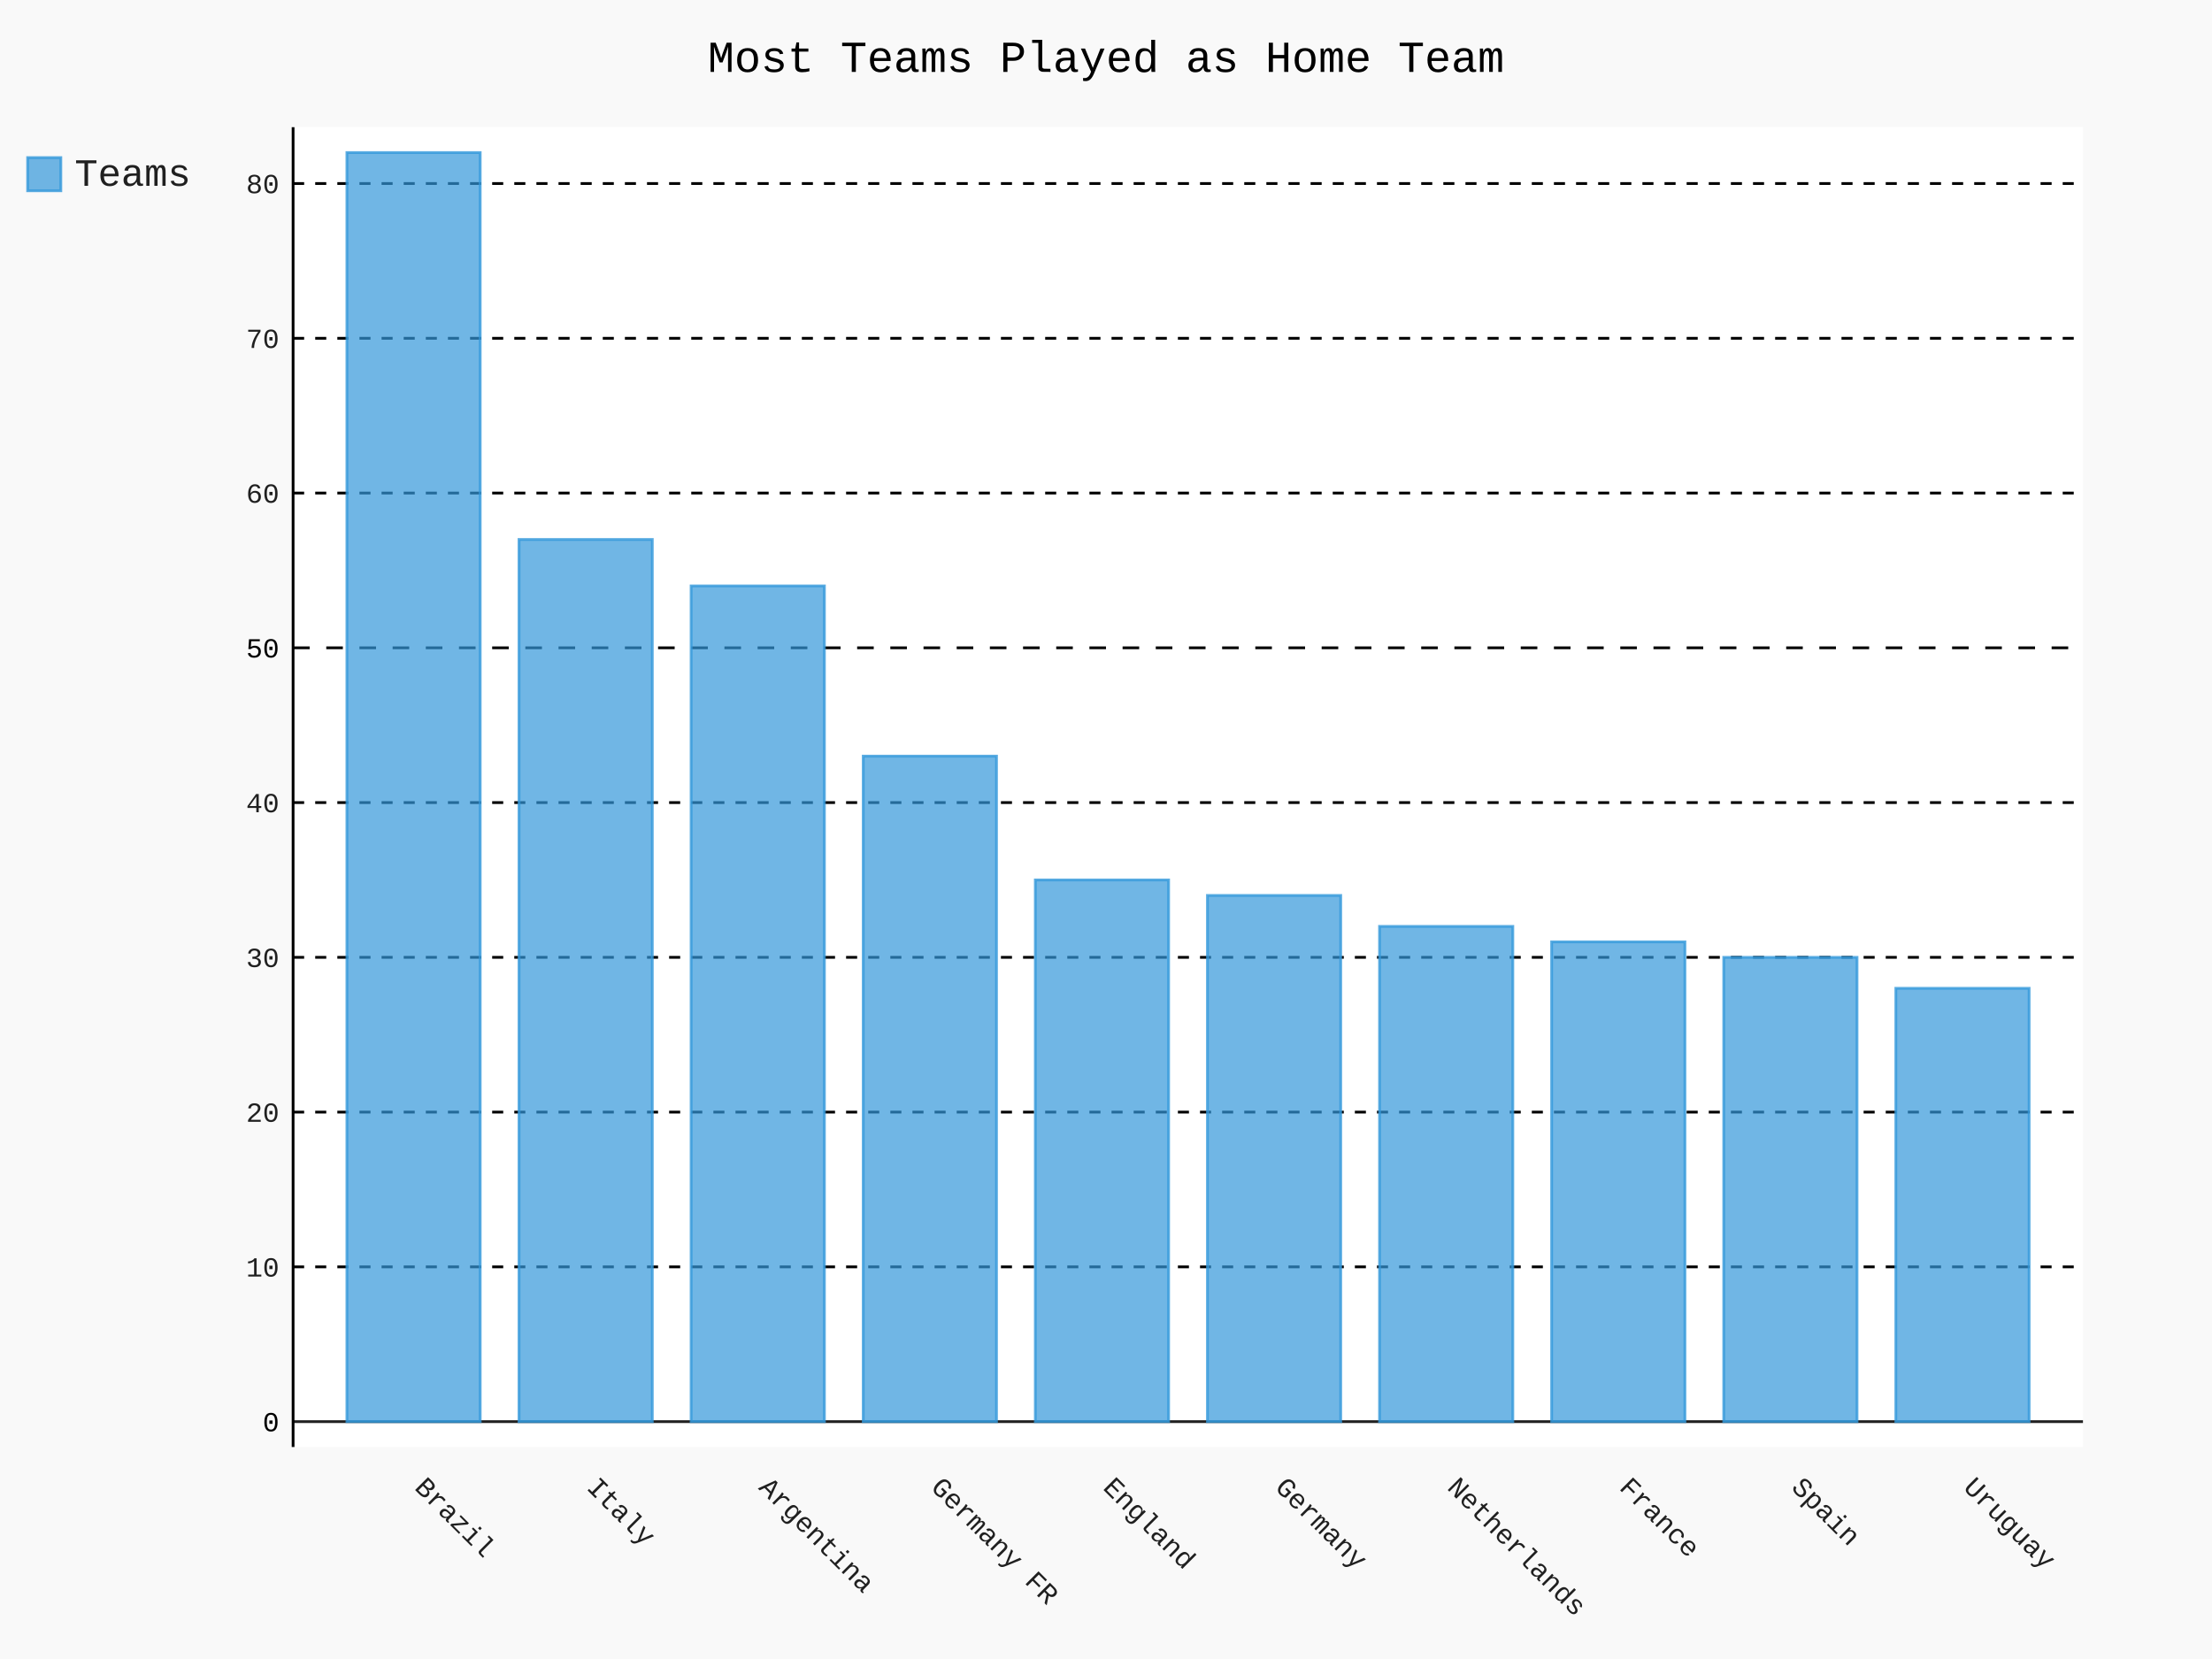
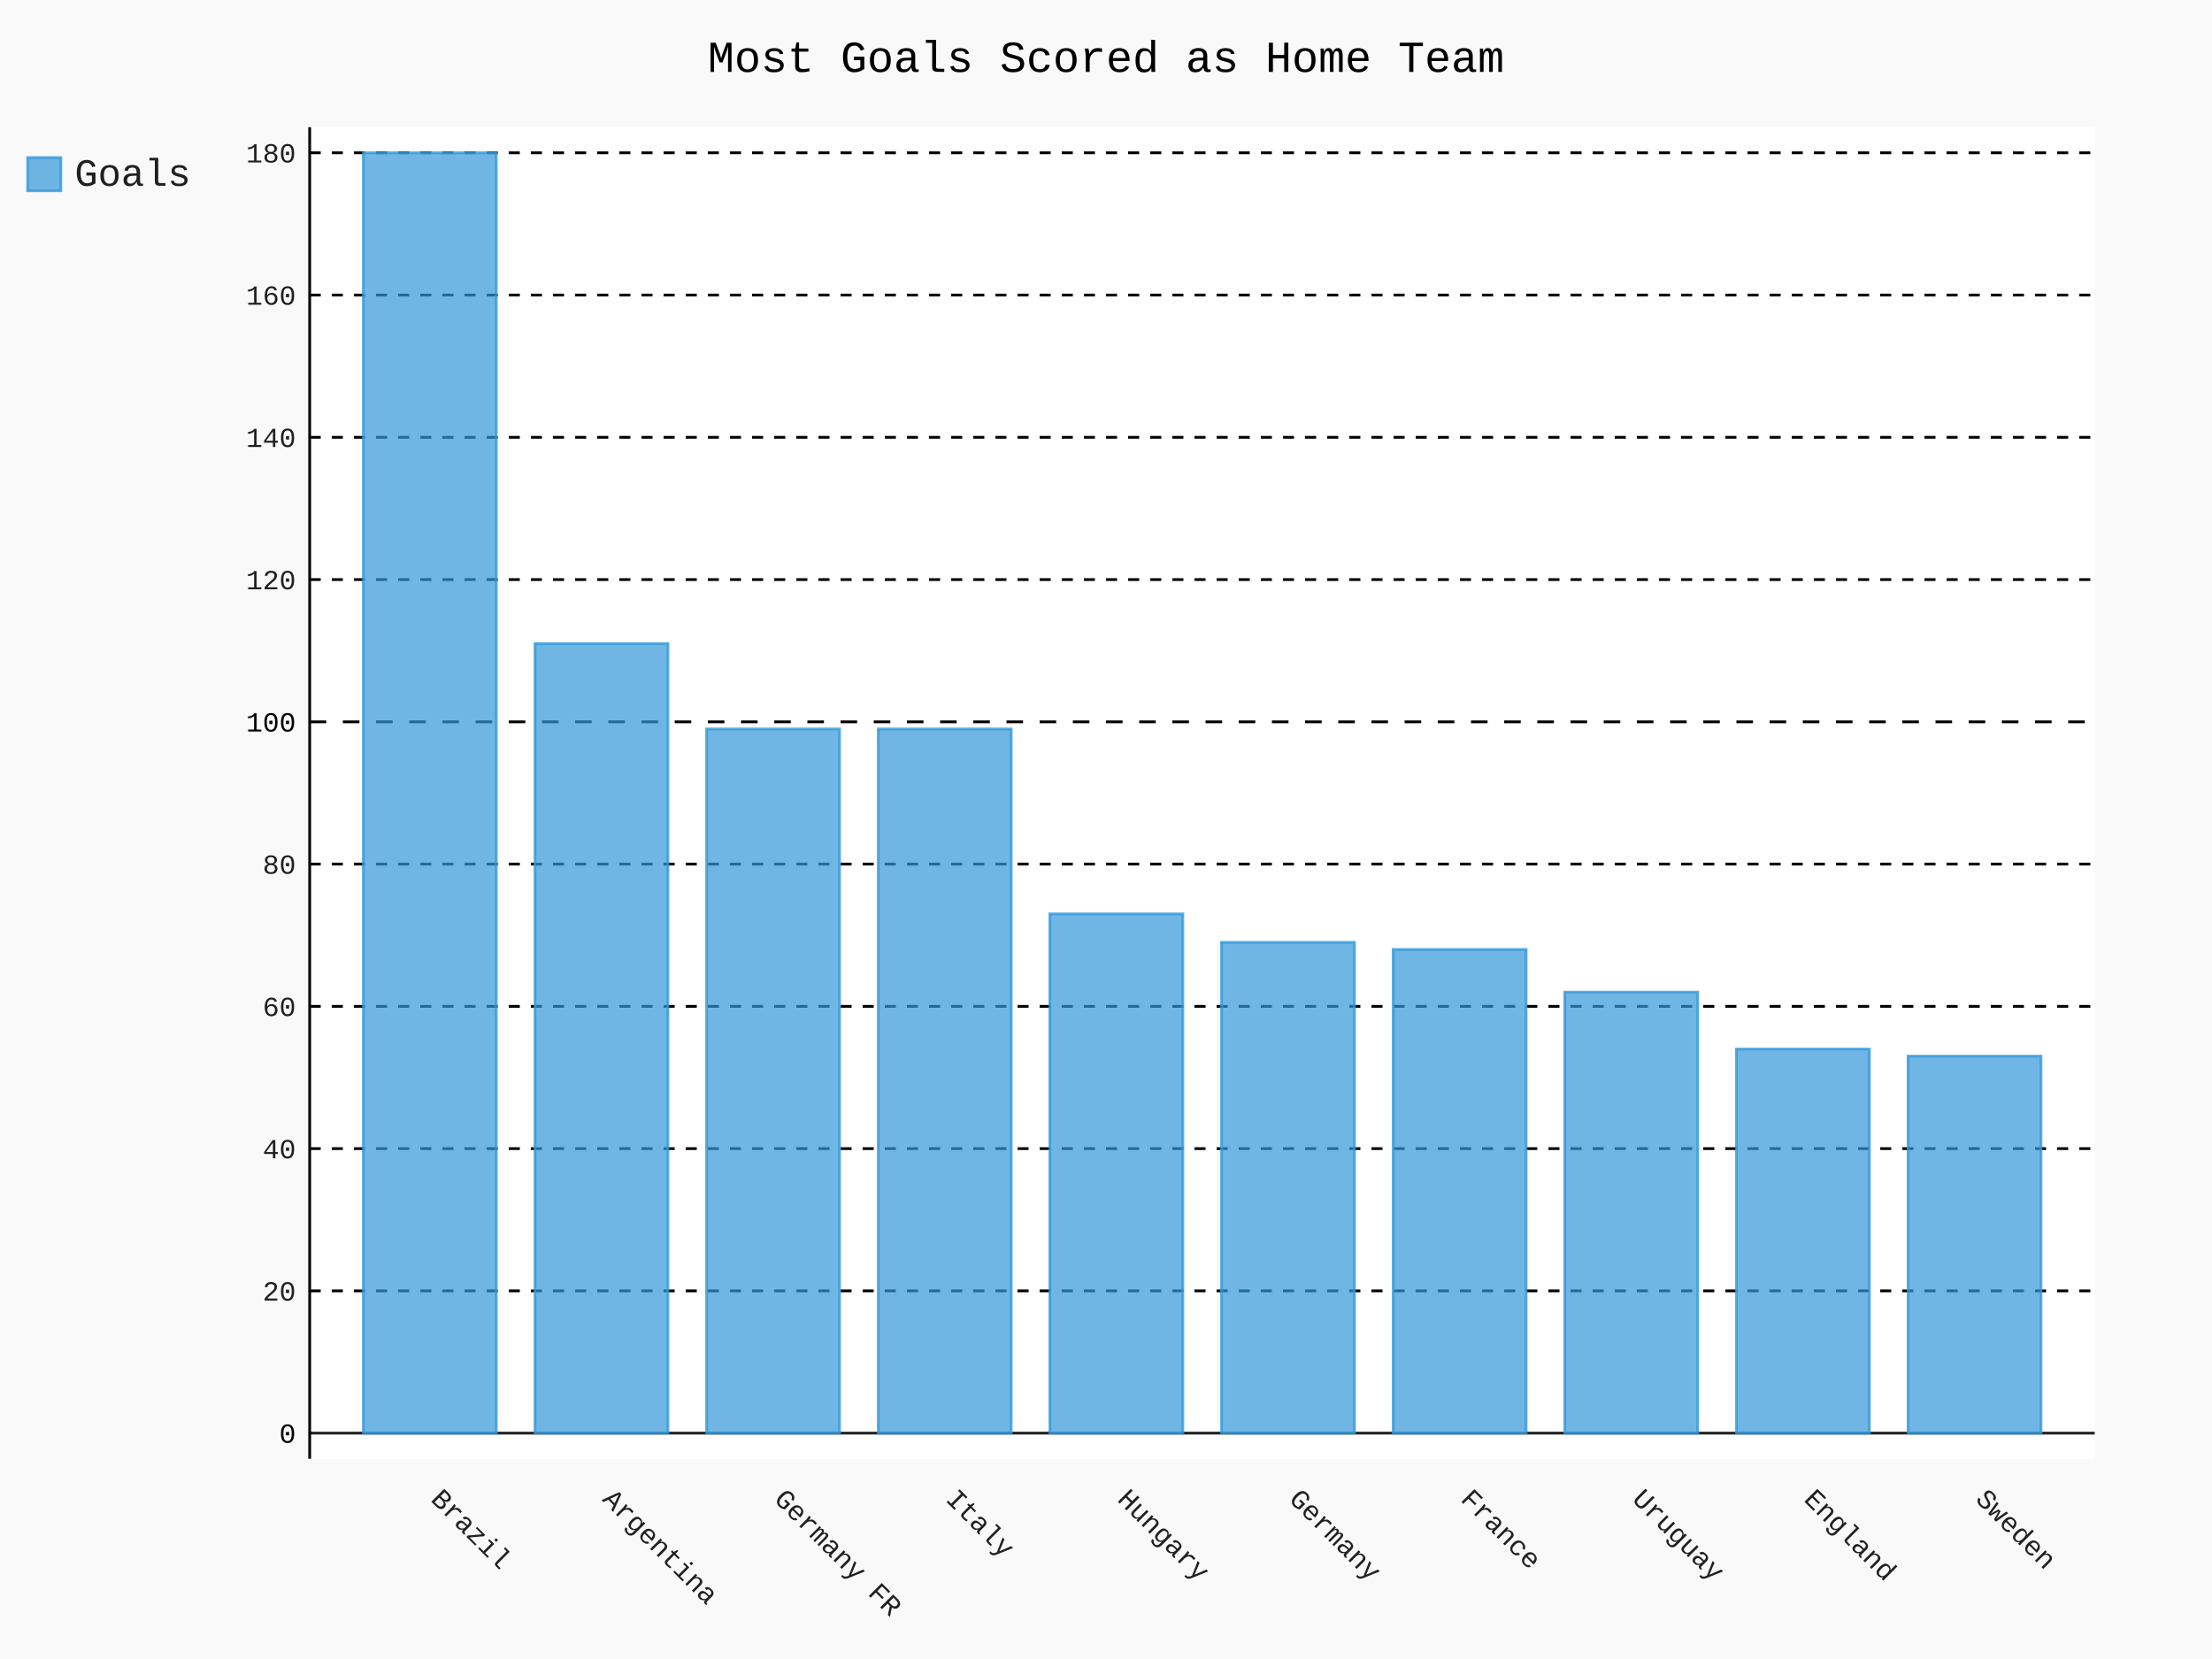
- <svg xmlns="http://www.w3.org/2000/svg" id="chart-1f443943-e8ba-4223-bd20-c8dcd1e28f59" class="pygal-chart" viewBox="0 0 800 600">
+ <svg xmlns="http://www.w3.org/2000/svg" id="chart-2b0b3af1-86a3-49c4-8fca-be9590a81fda" class="pygal-chart" viewBox="0 0 800 600">
  <defs>
-     <style type="text/css">#chart-1f443943-e8ba-4223-bd20-c8dcd1e28f59{-webkit-user-select:none;-webkit-font-smoothing:antialiased;font-family:Consolas,"Liberation Mono",Menlo,Courier,monospace}#chart-1f443943-e8ba-4223-bd20-c8dcd1e28f59 .title{font-family:Consolas,"Liberation Mono",Menlo,Courier,monospace;font-size:16px}#chart-1f443943-e8ba-4223-bd20-c8dcd1e28f59 .legends .legend text{font-family:Consolas,"Liberation Mono",Menlo,Courier,monospace;font-size:14px}#chart-1f443943-e8ba-4223-bd20-c8dcd1e28f59 .axis text{font-family:Consolas,"Liberation Mono",Menlo,Courier,monospace;font-size:10px}#chart-1f443943-e8ba-4223-bd20-c8dcd1e28f59 .axis text.major{font-family:Consolas,"Liberation Mono",Menlo,Courier,monospace;font-size:10px}#chart-1f443943-e8ba-4223-bd20-c8dcd1e28f59 .text-overlay text.value{font-family:Consolas,"Liberation Mono",Menlo,Courier,monospace;font-size:16px}#chart-1f443943-e8ba-4223-bd20-c8dcd1e28f59 .text-overlay text.label{font-family:Consolas,"Liberation Mono",Menlo,Courier,monospace;font-size:10px}#chart-1f443943-e8ba-4223-bd20-c8dcd1e28f59 .tooltip{font-family:Consolas,"Liberation Mono",Menlo,Courier,monospace;font-size:14px}#chart-1f443943-e8ba-4223-bd20-c8dcd1e28f59 text.no_data{font-family:Consolas,"Liberation Mono",Menlo,Courier,monospace;font-size:64px}
- #chart-1f443943-e8ba-4223-bd20-c8dcd1e28f59{background-color:rgba(249,249,249,1)}#chart-1f443943-e8ba-4223-bd20-c8dcd1e28f59 path,#chart-1f443943-e8ba-4223-bd20-c8dcd1e28f59 line,#chart-1f443943-e8ba-4223-bd20-c8dcd1e28f59 rect,#chart-1f443943-e8ba-4223-bd20-c8dcd1e28f59 circle{-webkit-transition:150ms;-moz-transition:150ms;transition:150ms}#chart-1f443943-e8ba-4223-bd20-c8dcd1e28f59 .graph &gt; .background{fill:rgba(249,249,249,1)}#chart-1f443943-e8ba-4223-bd20-c8dcd1e28f59 .plot &gt; .background{fill:rgba(255,255,255,1)}#chart-1f443943-e8ba-4223-bd20-c8dcd1e28f59 .graph{fill:rgba(0,0,0,.87)}#chart-1f443943-e8ba-4223-bd20-c8dcd1e28f59 text.no_data{fill:rgba(0,0,0,1)}#chart-1f443943-e8ba-4223-bd20-c8dcd1e28f59 .title{fill:rgba(0,0,0,1)}#chart-1f443943-e8ba-4223-bd20-c8dcd1e28f59 .legends .legend text{fill:rgba(0,0,0,.87)}#chart-1f443943-e8ba-4223-bd20-c8dcd1e28f59 .legends .legend:hover text{fill:rgba(0,0,0,1)}#chart-1f443943-e8ba-4223-bd20-c8dcd1e28f59 .axis .line{stroke:rgba(0,0,0,1)}#chart-1f443943-e8ba-4223-bd20-c8dcd1e28f59 .axis .guide.line{stroke:rgba(0,0,0,.54)}#chart-1f443943-e8ba-4223-bd20-c8dcd1e28f59 .axis .major.line{stroke:rgba(0,0,0,.87)}#chart-1f443943-e8ba-4223-bd20-c8dcd1e28f59 .axis text.major{fill:rgba(0,0,0,1)}#chart-1f443943-e8ba-4223-bd20-c8dcd1e28f59 .axis.y .guides:hover .guide.line,#chart-1f443943-e8ba-4223-bd20-c8dcd1e28f59 .line-graph .axis.x .guides:hover .guide.line,#chart-1f443943-e8ba-4223-bd20-c8dcd1e28f59 .stackedline-graph .axis.x .guides:hover .guide.line,#chart-1f443943-e8ba-4223-bd20-c8dcd1e28f59 .xy-graph .axis.x .guides:hover .guide.line{stroke:rgba(0,0,0,1)}#chart-1f443943-e8ba-4223-bd20-c8dcd1e28f59 .axis .guides:hover text{fill:rgba(0,0,0,1)}#chart-1f443943-e8ba-4223-bd20-c8dcd1e28f59 .reactive{fill-opacity:.7;stroke-opacity:.8;stroke-width:1}#chart-1f443943-e8ba-4223-bd20-c8dcd1e28f59 .ci{stroke:rgba(0,0,0,.87)}#chart-1f443943-e8ba-4223-bd20-c8dcd1e28f59 .reactive.active,#chart-1f443943-e8ba-4223-bd20-c8dcd1e28f59 .active .reactive{fill-opacity:.8;stroke-opacity:.9;stroke-width:4}#chart-1f443943-e8ba-4223-bd20-c8dcd1e28f59 .ci .reactive.active{stroke-width:1.5}#chart-1f443943-e8ba-4223-bd20-c8dcd1e28f59 .series text{fill:rgba(0,0,0,1)}#chart-1f443943-e8ba-4223-bd20-c8dcd1e28f59 .tooltip rect{fill:rgba(255,255,255,1);stroke:rgba(0,0,0,1);-webkit-transition:opacity 150ms;-moz-transition:opacity 150ms;transition:opacity 150ms}#chart-1f443943-e8ba-4223-bd20-c8dcd1e28f59 .tooltip .label{fill:rgba(0,0,0,.87)}#chart-1f443943-e8ba-4223-bd20-c8dcd1e28f59 .tooltip .label{fill:rgba(0,0,0,.87)}#chart-1f443943-e8ba-4223-bd20-c8dcd1e28f59 .tooltip .legend{font-size:.8em;fill:rgba(0,0,0,.54)}#chart-1f443943-e8ba-4223-bd20-c8dcd1e28f59 .tooltip .x_label{font-size:.6em;fill:rgba(0,0,0,1)}#chart-1f443943-e8ba-4223-bd20-c8dcd1e28f59 .tooltip .xlink{font-size:.5em;text-decoration:underline}#chart-1f443943-e8ba-4223-bd20-c8dcd1e28f59 .tooltip .value{font-size:1.5em}#chart-1f443943-e8ba-4223-bd20-c8dcd1e28f59 .bound{font-size:.5em}#chart-1f443943-e8ba-4223-bd20-c8dcd1e28f59 .max-value{font-size:.75em;fill:rgba(0,0,0,.54)}#chart-1f443943-e8ba-4223-bd20-c8dcd1e28f59 .map-element{fill:rgba(255,255,255,1);stroke:rgba(0,0,0,.54) !important}#chart-1f443943-e8ba-4223-bd20-c8dcd1e28f59 .map-element .reactive{fill-opacity:inherit;stroke-opacity:inherit}#chart-1f443943-e8ba-4223-bd20-c8dcd1e28f59 .color-0,#chart-1f443943-e8ba-4223-bd20-c8dcd1e28f59 .color-0 a:visited{stroke:#3498db;fill:#3498db}#chart-1f443943-e8ba-4223-bd20-c8dcd1e28f59 .text-overlay .color-0 text{fill:black}
- #chart-1f443943-e8ba-4223-bd20-c8dcd1e28f59 text.no_data{text-anchor:middle}#chart-1f443943-e8ba-4223-bd20-c8dcd1e28f59 .guide.line{fill:none}#chart-1f443943-e8ba-4223-bd20-c8dcd1e28f59 .centered{text-anchor:middle}#chart-1f443943-e8ba-4223-bd20-c8dcd1e28f59 .title{text-anchor:middle}#chart-1f443943-e8ba-4223-bd20-c8dcd1e28f59 .legends .legend text{fill-opacity:1}#chart-1f443943-e8ba-4223-bd20-c8dcd1e28f59 .axis.x text{text-anchor:middle}#chart-1f443943-e8ba-4223-bd20-c8dcd1e28f59 .axis.x:not(.web) text[transform]{text-anchor:start}#chart-1f443943-e8ba-4223-bd20-c8dcd1e28f59 .axis.x:not(.web) text[transform].backwards{text-anchor:end}#chart-1f443943-e8ba-4223-bd20-c8dcd1e28f59 .axis.y text{text-anchor:end}#chart-1f443943-e8ba-4223-bd20-c8dcd1e28f59 .axis.y text[transform].backwards{text-anchor:start}#chart-1f443943-e8ba-4223-bd20-c8dcd1e28f59 .axis.y2 text{text-anchor:start}#chart-1f443943-e8ba-4223-bd20-c8dcd1e28f59 .axis.y2 text[transform].backwards{text-anchor:end}#chart-1f443943-e8ba-4223-bd20-c8dcd1e28f59 .axis .guide.line{stroke-dasharray:4,4;stroke:black}#chart-1f443943-e8ba-4223-bd20-c8dcd1e28f59 .axis .major.guide.line{stroke-dasharray:6,6;stroke:black}#chart-1f443943-e8ba-4223-bd20-c8dcd1e28f59 .horizontal .axis.y .guide.line,#chart-1f443943-e8ba-4223-bd20-c8dcd1e28f59 .horizontal .axis.y2 .guide.line,#chart-1f443943-e8ba-4223-bd20-c8dcd1e28f59 .vertical .axis.x .guide.line{opacity:0}#chart-1f443943-e8ba-4223-bd20-c8dcd1e28f59 .horizontal .axis.always_show .guide.line,#chart-1f443943-e8ba-4223-bd20-c8dcd1e28f59 .vertical .axis.always_show .guide.line{opacity:1 !important}#chart-1f443943-e8ba-4223-bd20-c8dcd1e28f59 .axis.y .guides:hover .guide.line,#chart-1f443943-e8ba-4223-bd20-c8dcd1e28f59 .axis.y2 .guides:hover .guide.line,#chart-1f443943-e8ba-4223-bd20-c8dcd1e28f59 .axis.x .guides:hover .guide.line{opacity:1}#chart-1f443943-e8ba-4223-bd20-c8dcd1e28f59 .axis .guides:hover text{opacity:1}#chart-1f443943-e8ba-4223-bd20-c8dcd1e28f59 .nofill{fill:none}#chart-1f443943-e8ba-4223-bd20-c8dcd1e28f59 .subtle-fill{fill-opacity:.2}#chart-1f443943-e8ba-4223-bd20-c8dcd1e28f59 .dot{stroke-width:1px;fill-opacity:1;stroke-opacity:1}#chart-1f443943-e8ba-4223-bd20-c8dcd1e28f59 .dot.active{stroke-width:5px}#chart-1f443943-e8ba-4223-bd20-c8dcd1e28f59 .dot.negative{fill:transparent}#chart-1f443943-e8ba-4223-bd20-c8dcd1e28f59 text,#chart-1f443943-e8ba-4223-bd20-c8dcd1e28f59 tspan{stroke:none !important}#chart-1f443943-e8ba-4223-bd20-c8dcd1e28f59 .series text.active{opacity:1}#chart-1f443943-e8ba-4223-bd20-c8dcd1e28f59 .tooltip rect{fill-opacity:.95;stroke-width:.5}#chart-1f443943-e8ba-4223-bd20-c8dcd1e28f59 .tooltip text{fill-opacity:1}#chart-1f443943-e8ba-4223-bd20-c8dcd1e28f59 .showable{visibility:hidden}#chart-1f443943-e8ba-4223-bd20-c8dcd1e28f59 .showable.shown{visibility:visible}#chart-1f443943-e8ba-4223-bd20-c8dcd1e28f59 .gauge-background{fill:rgba(229,229,229,1);stroke:none}#chart-1f443943-e8ba-4223-bd20-c8dcd1e28f59 .bg-lines{stroke:rgba(249,249,249,1);stroke-width:2px}</style>
+     <style type="text/css">#chart-2b0b3af1-86a3-49c4-8fca-be9590a81fda{-webkit-user-select:none;-webkit-font-smoothing:antialiased;font-family:Consolas,"Liberation Mono",Menlo,Courier,monospace}#chart-2b0b3af1-86a3-49c4-8fca-be9590a81fda .title{font-family:Consolas,"Liberation Mono",Menlo,Courier,monospace;font-size:16px}#chart-2b0b3af1-86a3-49c4-8fca-be9590a81fda .legends .legend text{font-family:Consolas,"Liberation Mono",Menlo,Courier,monospace;font-size:14px}#chart-2b0b3af1-86a3-49c4-8fca-be9590a81fda .axis text{font-family:Consolas,"Liberation Mono",Menlo,Courier,monospace;font-size:10px}#chart-2b0b3af1-86a3-49c4-8fca-be9590a81fda .axis text.major{font-family:Consolas,"Liberation Mono",Menlo,Courier,monospace;font-size:10px}#chart-2b0b3af1-86a3-49c4-8fca-be9590a81fda .text-overlay text.value{font-family:Consolas,"Liberation Mono",Menlo,Courier,monospace;font-size:16px}#chart-2b0b3af1-86a3-49c4-8fca-be9590a81fda .text-overlay text.label{font-family:Consolas,"Liberation Mono",Menlo,Courier,monospace;font-size:10px}#chart-2b0b3af1-86a3-49c4-8fca-be9590a81fda .tooltip{font-family:Consolas,"Liberation Mono",Menlo,Courier,monospace;font-size:14px}#chart-2b0b3af1-86a3-49c4-8fca-be9590a81fda text.no_data{font-family:Consolas,"Liberation Mono",Menlo,Courier,monospace;font-size:64px}
+ #chart-2b0b3af1-86a3-49c4-8fca-be9590a81fda{background-color:rgba(249,249,249,1)}#chart-2b0b3af1-86a3-49c4-8fca-be9590a81fda path,#chart-2b0b3af1-86a3-49c4-8fca-be9590a81fda line,#chart-2b0b3af1-86a3-49c4-8fca-be9590a81fda rect,#chart-2b0b3af1-86a3-49c4-8fca-be9590a81fda circle{-webkit-transition:150ms;-moz-transition:150ms;transition:150ms}#chart-2b0b3af1-86a3-49c4-8fca-be9590a81fda .graph &gt; .background{fill:rgba(249,249,249,1)}#chart-2b0b3af1-86a3-49c4-8fca-be9590a81fda .plot &gt; .background{fill:rgba(255,255,255,1)}#chart-2b0b3af1-86a3-49c4-8fca-be9590a81fda .graph{fill:rgba(0,0,0,.87)}#chart-2b0b3af1-86a3-49c4-8fca-be9590a81fda text.no_data{fill:rgba(0,0,0,1)}#chart-2b0b3af1-86a3-49c4-8fca-be9590a81fda .title{fill:rgba(0,0,0,1)}#chart-2b0b3af1-86a3-49c4-8fca-be9590a81fda .legends .legend text{fill:rgba(0,0,0,.87)}#chart-2b0b3af1-86a3-49c4-8fca-be9590a81fda .legends .legend:hover text{fill:rgba(0,0,0,1)}#chart-2b0b3af1-86a3-49c4-8fca-be9590a81fda .axis .line{stroke:rgba(0,0,0,1)}#chart-2b0b3af1-86a3-49c4-8fca-be9590a81fda .axis .guide.line{stroke:rgba(0,0,0,.54)}#chart-2b0b3af1-86a3-49c4-8fca-be9590a81fda .axis .major.line{stroke:rgba(0,0,0,.87)}#chart-2b0b3af1-86a3-49c4-8fca-be9590a81fda .axis text.major{fill:rgba(0,0,0,1)}#chart-2b0b3af1-86a3-49c4-8fca-be9590a81fda .axis.y .guides:hover .guide.line,#chart-2b0b3af1-86a3-49c4-8fca-be9590a81fda .line-graph .axis.x .guides:hover .guide.line,#chart-2b0b3af1-86a3-49c4-8fca-be9590a81fda .stackedline-graph .axis.x .guides:hover .guide.line,#chart-2b0b3af1-86a3-49c4-8fca-be9590a81fda .xy-graph .axis.x .guides:hover .guide.line{stroke:rgba(0,0,0,1)}#chart-2b0b3af1-86a3-49c4-8fca-be9590a81fda .axis .guides:hover text{fill:rgba(0,0,0,1)}#chart-2b0b3af1-86a3-49c4-8fca-be9590a81fda .reactive{fill-opacity:.7;stroke-opacity:.8;stroke-width:1}#chart-2b0b3af1-86a3-49c4-8fca-be9590a81fda .ci{stroke:rgba(0,0,0,.87)}#chart-2b0b3af1-86a3-49c4-8fca-be9590a81fda .reactive.active,#chart-2b0b3af1-86a3-49c4-8fca-be9590a81fda .active .reactive{fill-opacity:.8;stroke-opacity:.9;stroke-width:4}#chart-2b0b3af1-86a3-49c4-8fca-be9590a81fda .ci .reactive.active{stroke-width:1.5}#chart-2b0b3af1-86a3-49c4-8fca-be9590a81fda .series text{fill:rgba(0,0,0,1)}#chart-2b0b3af1-86a3-49c4-8fca-be9590a81fda .tooltip rect{fill:rgba(255,255,255,1);stroke:rgba(0,0,0,1);-webkit-transition:opacity 150ms;-moz-transition:opacity 150ms;transition:opacity 150ms}#chart-2b0b3af1-86a3-49c4-8fca-be9590a81fda .tooltip .label{fill:rgba(0,0,0,.87)}#chart-2b0b3af1-86a3-49c4-8fca-be9590a81fda .tooltip .label{fill:rgba(0,0,0,.87)}#chart-2b0b3af1-86a3-49c4-8fca-be9590a81fda .tooltip .legend{font-size:.8em;fill:rgba(0,0,0,.54)}#chart-2b0b3af1-86a3-49c4-8fca-be9590a81fda .tooltip .x_label{font-size:.6em;fill:rgba(0,0,0,1)}#chart-2b0b3af1-86a3-49c4-8fca-be9590a81fda .tooltip .xlink{font-size:.5em;text-decoration:underline}#chart-2b0b3af1-86a3-49c4-8fca-be9590a81fda .tooltip .value{font-size:1.5em}#chart-2b0b3af1-86a3-49c4-8fca-be9590a81fda .bound{font-size:.5em}#chart-2b0b3af1-86a3-49c4-8fca-be9590a81fda .max-value{font-size:.75em;fill:rgba(0,0,0,.54)}#chart-2b0b3af1-86a3-49c4-8fca-be9590a81fda .map-element{fill:rgba(255,255,255,1);stroke:rgba(0,0,0,.54) !important}#chart-2b0b3af1-86a3-49c4-8fca-be9590a81fda .map-element .reactive{fill-opacity:inherit;stroke-opacity:inherit}#chart-2b0b3af1-86a3-49c4-8fca-be9590a81fda .color-0,#chart-2b0b3af1-86a3-49c4-8fca-be9590a81fda .color-0 a:visited{stroke:#3498db;fill:#3498db}#chart-2b0b3af1-86a3-49c4-8fca-be9590a81fda .text-overlay .color-0 text{fill:black}
+ #chart-2b0b3af1-86a3-49c4-8fca-be9590a81fda text.no_data{text-anchor:middle}#chart-2b0b3af1-86a3-49c4-8fca-be9590a81fda .guide.line{fill:none}#chart-2b0b3af1-86a3-49c4-8fca-be9590a81fda .centered{text-anchor:middle}#chart-2b0b3af1-86a3-49c4-8fca-be9590a81fda .title{text-anchor:middle}#chart-2b0b3af1-86a3-49c4-8fca-be9590a81fda .legends .legend text{fill-opacity:1}#chart-2b0b3af1-86a3-49c4-8fca-be9590a81fda .axis.x text{text-anchor:middle}#chart-2b0b3af1-86a3-49c4-8fca-be9590a81fda .axis.x:not(.web) text[transform]{text-anchor:start}#chart-2b0b3af1-86a3-49c4-8fca-be9590a81fda .axis.x:not(.web) text[transform].backwards{text-anchor:end}#chart-2b0b3af1-86a3-49c4-8fca-be9590a81fda .axis.y text{text-anchor:end}#chart-2b0b3af1-86a3-49c4-8fca-be9590a81fda .axis.y text[transform].backwards{text-anchor:start}#chart-2b0b3af1-86a3-49c4-8fca-be9590a81fda .axis.y2 text{text-anchor:start}#chart-2b0b3af1-86a3-49c4-8fca-be9590a81fda .axis.y2 text[transform].backwards{text-anchor:end}#chart-2b0b3af1-86a3-49c4-8fca-be9590a81fda .axis .guide.line{stroke-dasharray:4,4;stroke:black}#chart-2b0b3af1-86a3-49c4-8fca-be9590a81fda .axis .major.guide.line{stroke-dasharray:6,6;stroke:black}#chart-2b0b3af1-86a3-49c4-8fca-be9590a81fda .horizontal .axis.y .guide.line,#chart-2b0b3af1-86a3-49c4-8fca-be9590a81fda .horizontal .axis.y2 .guide.line,#chart-2b0b3af1-86a3-49c4-8fca-be9590a81fda .vertical .axis.x .guide.line{opacity:0}#chart-2b0b3af1-86a3-49c4-8fca-be9590a81fda .horizontal .axis.always_show .guide.line,#chart-2b0b3af1-86a3-49c4-8fca-be9590a81fda .vertical .axis.always_show .guide.line{opacity:1 !important}#chart-2b0b3af1-86a3-49c4-8fca-be9590a81fda .axis.y .guides:hover .guide.line,#chart-2b0b3af1-86a3-49c4-8fca-be9590a81fda .axis.y2 .guides:hover .guide.line,#chart-2b0b3af1-86a3-49c4-8fca-be9590a81fda .axis.x .guides:hover .guide.line{opacity:1}#chart-2b0b3af1-86a3-49c4-8fca-be9590a81fda .axis .guides:hover text{opacity:1}#chart-2b0b3af1-86a3-49c4-8fca-be9590a81fda .nofill{fill:none}#chart-2b0b3af1-86a3-49c4-8fca-be9590a81fda .subtle-fill{fill-opacity:.2}#chart-2b0b3af1-86a3-49c4-8fca-be9590a81fda .dot{stroke-width:1px;fill-opacity:1;stroke-opacity:1}#chart-2b0b3af1-86a3-49c4-8fca-be9590a81fda .dot.active{stroke-width:5px}#chart-2b0b3af1-86a3-49c4-8fca-be9590a81fda .dot.negative{fill:transparent}#chart-2b0b3af1-86a3-49c4-8fca-be9590a81fda text,#chart-2b0b3af1-86a3-49c4-8fca-be9590a81fda tspan{stroke:none !important}#chart-2b0b3af1-86a3-49c4-8fca-be9590a81fda .series text.active{opacity:1}#chart-2b0b3af1-86a3-49c4-8fca-be9590a81fda .tooltip rect{fill-opacity:.95;stroke-width:.5}#chart-2b0b3af1-86a3-49c4-8fca-be9590a81fda .tooltip text{fill-opacity:1}#chart-2b0b3af1-86a3-49c4-8fca-be9590a81fda .showable{visibility:hidden}#chart-2b0b3af1-86a3-49c4-8fca-be9590a81fda .showable.shown{visibility:visible}#chart-2b0b3af1-86a3-49c4-8fca-be9590a81fda .gauge-background{fill:rgba(229,229,229,1);stroke:none}#chart-2b0b3af1-86a3-49c4-8fca-be9590a81fda .bg-lines{stroke:rgba(249,249,249,1);stroke-width:2px}</style>
  </defs>
  <g class="graph bar-graph vertical">
    <rect x="0" y="0" width="800" height="600" class="background" />
-     <g transform="translate(106, 46)" class="plot">
-       <rect x="0" y="0" width="647.331" height="477.331" class="background" />
+     <g transform="translate(112, 46)" class="plot">
+       <rect x="0" y="0" width="645.574" height="481.574" class="background" />
      <g class="axis y always_show">
        <g class="guides">
-           <path d="M0 468.152 h647.331" class="axis major line" />
-           <text x="-5" y="471.652" class="major">0</text>
+           <path d="M0 472.313 h645.574" class="axis major line" />
+           <text x="-5" y="475.813" class="major">0</text>
        </g>
        <g class="guides">
-           <path d="M0 412.179 h647.331" class="guide line" />
-           <text x="-5" y="415.679" class="">10</text>
+           <path d="M0 420.862 h645.574" class="guide line" />
+           <text x="-5" y="424.362" class="">20</text>
        </g>
        <g class="guides">
-           <path d="M0 356.207 h647.331" class="guide line" />
-           <text x="-5" y="359.707" class="">20</text>
+           <path d="M0 369.412 h645.574" class="guide line" />
+           <text x="-5" y="372.912" class="">40</text>
        </g>
        <g class="guides">
-           <path d="M0 300.235 h647.331" class="guide line" />
-           <text x="-5" y="303.735" class="">30</text>
+           <path d="M0 317.962 h645.574" class="guide line" />
+           <text x="-5" y="321.462" class="">60</text>
        </g>
        <g class="guides">
-           <path d="M0 244.263 h647.331" class="guide line" />
-           <text x="-5" y="247.763" class="">40</text>
+           <path d="M0 266.512 h645.574" class="guide line" />
+           <text x="-5" y="270.012" class="">80</text>
        </g>
        <g class="guides">
-           <path d="M0 188.29 h647.331" class="major guide line" />
-           <text x="-5" y="191.79" class="major">50</text>
+           <path d="M0 215.062 h645.574" class="major guide line" />
+           <text x="-5" y="218.562" class="major">100</text>
        </g>
        <g class="guides">
-           <path d="M0 132.318 h647.331" class="guide line" />
-           <text x="-5" y="135.818" class="">60</text>
+           <path d="M0 163.612 h645.574" class="guide line" />
+           <text x="-5" y="167.112" class="">120</text>
        </g>
        <g class="guides">
-           <path d="M0 76.346 h647.331" class="guide line" />
-           <text x="-5" y="79.846" class="">70</text>
+           <path d="M0 112.161 h645.574" class="guide line" />
+           <text x="-5" y="115.661" class="">140</text>
        </g>
        <g class="guides">
-           <path d="M0 20.374 h647.331" class="guide line" />
-           <text x="-5" y="23.874" class="">80</text>
+           <path d="M0 60.711 h645.574" class="guide line" />
+           <text x="-5" y="64.211" class="">160</text>
+         </g>
+         <g class="guides">
+           <path d="M0 9.261 h645.574" class="guide line" />
+           <text x="-5" y="12.761" class="">180</text>
        </g>
      </g>
      <g class="axis x">
-         <path d="M0 0 v477.331" class="line" />
+         <path d="M0 0 v481.574" class="line" />
        <g class="guides">
-           <path d="M43.57 0 v477.331" class="guide line" />
-           <text x="43.57" y="492.331" class="" transform="rotate(45 43.57035 492.331)">Brazil</text>
+           <path d="M43.452 0 v481.574" class="guide line" />
+           <text x="43.452" y="496.574" class="" transform="rotate(45 43.45207 496.5736)">Brazil</text>
        </g>
        <g class="guides">
-           <path d="M105.814 0 v477.331" class="guide line" />
-           <text x="105.814" y="492.331" class="" transform="rotate(45 105.8137 492.331)">Italy</text>
+           <path d="M105.526 0 v481.574" class="guide line" />
+           <text x="105.526" y="496.574" class="" transform="rotate(45 105.5265 496.5736)">Argentina</text>
        </g>
        <g class="guides">
-           <path d="M168.057 0 v477.331" class="guide line" />
-           <text x="168.057" y="492.331" class="" transform="rotate(45 168.0571 492.331)">Argentina</text>
+           <path d="M167.601 0 v481.574" class="guide line" />
+           <text x="167.601" y="496.574" class="" transform="rotate(45 167.6008 496.5736)">Germany FR</text>
        </g>
        <g class="guides">
-           <path d="M230.3 0 v477.331" class="guide line" />
-           <text x="230.3" y="492.331" class="" transform="rotate(45 230.3004 492.331)">Germany FR</text>
+           <path d="M229.675 0 v481.574" class="guide line" />
+           <text x="229.675" y="496.574" class="" transform="rotate(45 229.6752 496.5736)">Italy</text>
        </g>
        <g class="guides">
-           <path d="M292.544 0 v477.331" class="guide line" />
-           <text x="292.544" y="492.331" class="" transform="rotate(45 292.5438 492.331)">England</text>
+           <path d="M291.75 0 v481.574" class="guide line" />
+           <text x="291.75" y="496.574" class="" transform="rotate(45 291.7496 496.5736)">Hungary</text>
        </g>
        <g class="guides">
-           <path d="M354.787 0 v477.331" class="guide line" />
-           <text x="354.787" y="492.331" class="" transform="rotate(45 354.7872 492.331)">Germany</text>
+           <path d="M353.824 0 v481.574" class="guide line" />
+           <text x="353.824" y="496.574" class="" transform="rotate(45 353.824 496.5736)">Germany</text>
        </g>
        <g class="guides">
-           <path d="M417.031 0 v477.331" class="guide line" />
-           <text x="417.031" y="492.331" class="" transform="rotate(45 417.0305 492.331)">Netherlands</text>
+           <path d="M415.898 0 v481.574" class="guide line" />
+           <text x="415.898" y="496.574" class="" transform="rotate(45 415.8984 496.5736)">France</text>
        </g>
        <g class="guides">
-           <path d="M479.274 0 v477.331" class="guide line" />
-           <text x="479.274" y="492.331" class="" transform="rotate(45 479.2739 492.331)">France</text>
+           <path d="M477.973 0 v481.574" class="guide line" />
+           <text x="477.973" y="496.574" class="" transform="rotate(45 477.9728 496.5736)">Uruguay</text>
        </g>
        <g class="guides">
-           <path d="M541.517 0 v477.331" class="guide line" />
-           <text x="541.517" y="492.331" class="" transform="rotate(45 541.5172 492.331)">Spain</text>
+           <path d="M540.047 0 v481.574" class="guide line" />
+           <text x="540.047" y="496.574" class="" transform="rotate(45 540.0471 496.5736)">England</text>
        </g>
        <g class="guides">
-           <path d="M603.761 0 v477.331" class="guide line" />
-           <text x="603.761" y="492.331" class="" transform="rotate(45 603.7606 492.331)">Uruguay</text>
+           <path d="M602.122 0 v481.574" class="guide line" />
+           <text x="602.122" y="496.574" class="" transform="rotate(45 602.1215 496.5736)">Sweden</text>
        </g>
      </g>
      <g class="series serie-0 color-0">
        <g class="bars">
          <g class="bar">
-             <rect x="19.47" y="9.179" rx="0" ry="0" width="48.201" height="458.972" class="rect reactive tooltip-trigger" />
+             <rect x="19.417" y="9.261" rx="0" ry="0" width="48.07" height="463.052" class="rect reactive tooltip-trigger" />
          </g>
          <g class="bar">
-             <rect x="81.713" y="149.11" rx="0" ry="0" width="48.201" height="319.042" class="rect reactive tooltip-trigger" />
+             <rect x="81.491" y="186.764" rx="0" ry="0" width="48.07" height="285.548" class="rect reactive tooltip-trigger" />
          </g>
          <g class="bar">
-             <rect x="143.956" y="165.902" rx="0" ry="0" width="48.201" height="302.25" class="rect reactive tooltip-trigger" />
+             <rect x="143.566" y="217.634" rx="0" ry="0" width="48.07" height="254.678" class="rect reactive tooltip-trigger" />
          </g>
          <g class="bar">
-             <rect x="206.2" y="227.471" rx="0" ry="0" width="48.201" height="240.68" class="rect reactive tooltip-trigger" />
+             <rect x="205.64" y="217.634" rx="0" ry="0" width="48.07" height="254.678" class="rect reactive tooltip-trigger" />
          </g>
          <g class="bar">
-             <rect x="268.443" y="272.249" rx="0" ry="0" width="48.201" height="195.903" class="rect reactive tooltip-trigger" />
+             <rect x="267.714" y="284.519" rx="0" ry="0" width="48.07" height="187.793" class="rect reactive tooltip-trigger" />
          </g>
          <g class="bar">
-             <rect x="330.687" y="277.846" rx="0" ry="0" width="48.201" height="190.305" class="rect reactive tooltip-trigger" />
+             <rect x="329.789" y="294.809" rx="0" ry="0" width="48.07" height="177.503" class="rect reactive tooltip-trigger" />
          </g>
          <g class="bar">
-             <rect x="392.93" y="289.04" rx="0" ry="0" width="48.201" height="179.111" class="rect reactive tooltip-trigger" />
+             <rect x="391.863" y="297.382" rx="0" ry="0" width="48.07" height="174.931" class="rect reactive tooltip-trigger" />
          </g>
          <g class="bar">
-             <rect x="455.173" y="294.638" rx="0" ry="0" width="48.201" height="173.514" class="rect reactive tooltip-trigger" />
+             <rect x="453.938" y="312.817" rx="0" ry="0" width="48.07" height="159.496" class="rect reactive tooltip-trigger" />
          </g>
          <g class="bar">
-             <rect x="517.417" y="300.235" rx="0" ry="0" width="48.201" height="167.917" class="rect reactive tooltip-trigger" />
+             <rect x="516.012" y="333.397" rx="0" ry="0" width="48.07" height="138.915" class="rect reactive tooltip-trigger" />
          </g>
          <g class="bar">
-             <rect x="579.66" y="311.429" rx="0" ry="0" width="48.201" height="156.722" class="rect reactive tooltip-trigger" />
+             <rect x="578.086" y="335.97" rx="0" ry="0" width="48.07" height="136.343" class="rect reactive tooltip-trigger" />
          </g>
        </g>
      </g>
    </g>
    <g class="titles">
-       <text x="400.0" y="26" class="title plot_title">Most Teams Played as Home Team</text>
+       <text x="400.0" y="26" class="title plot_title">Most Goals Scored as Home Team</text>
    </g>
-     <g transform="translate(106, 46)" class="plot overlay">
+     <g transform="translate(112, 46)" class="plot overlay">
      <g class="series serie-0 color-0" />
    </g>
-     <g transform="translate(106, 46)" class="plot text-overlay">
+     <g transform="translate(112, 46)" class="plot text-overlay">
      <g class="series serie-0 color-0" />
    </g>
-     <g transform="translate(106, 46)" class="plot tooltip-overlay">
+     <g transform="translate(112, 46)" class="plot tooltip-overlay">
      <g transform="translate(0 0)" style="opacity: 0" class="tooltip">
        <rect rx="0" ry="0" width="0" height="0" class="tooltip-box" />
        <g class="text" />
      </g>
    </g>
    <g transform="translate(10, 56)" class="legends">
      <g id="activate-serie-0" class="legend reactive activate-serie">
        <rect x="0.0" y="1.0" width="12" height="12" class="color-0 reactive" />
-         <text x="17.0" y="11.2">Teams</text>
+         <text x="17.0" y="11.2">Goals</text>
      </g>
    </g>
-     <g transform="translate(763, 56)" class="legends" />
+     <g transform="translate(767, 56)" class="legends" />
  </g>
</svg>
